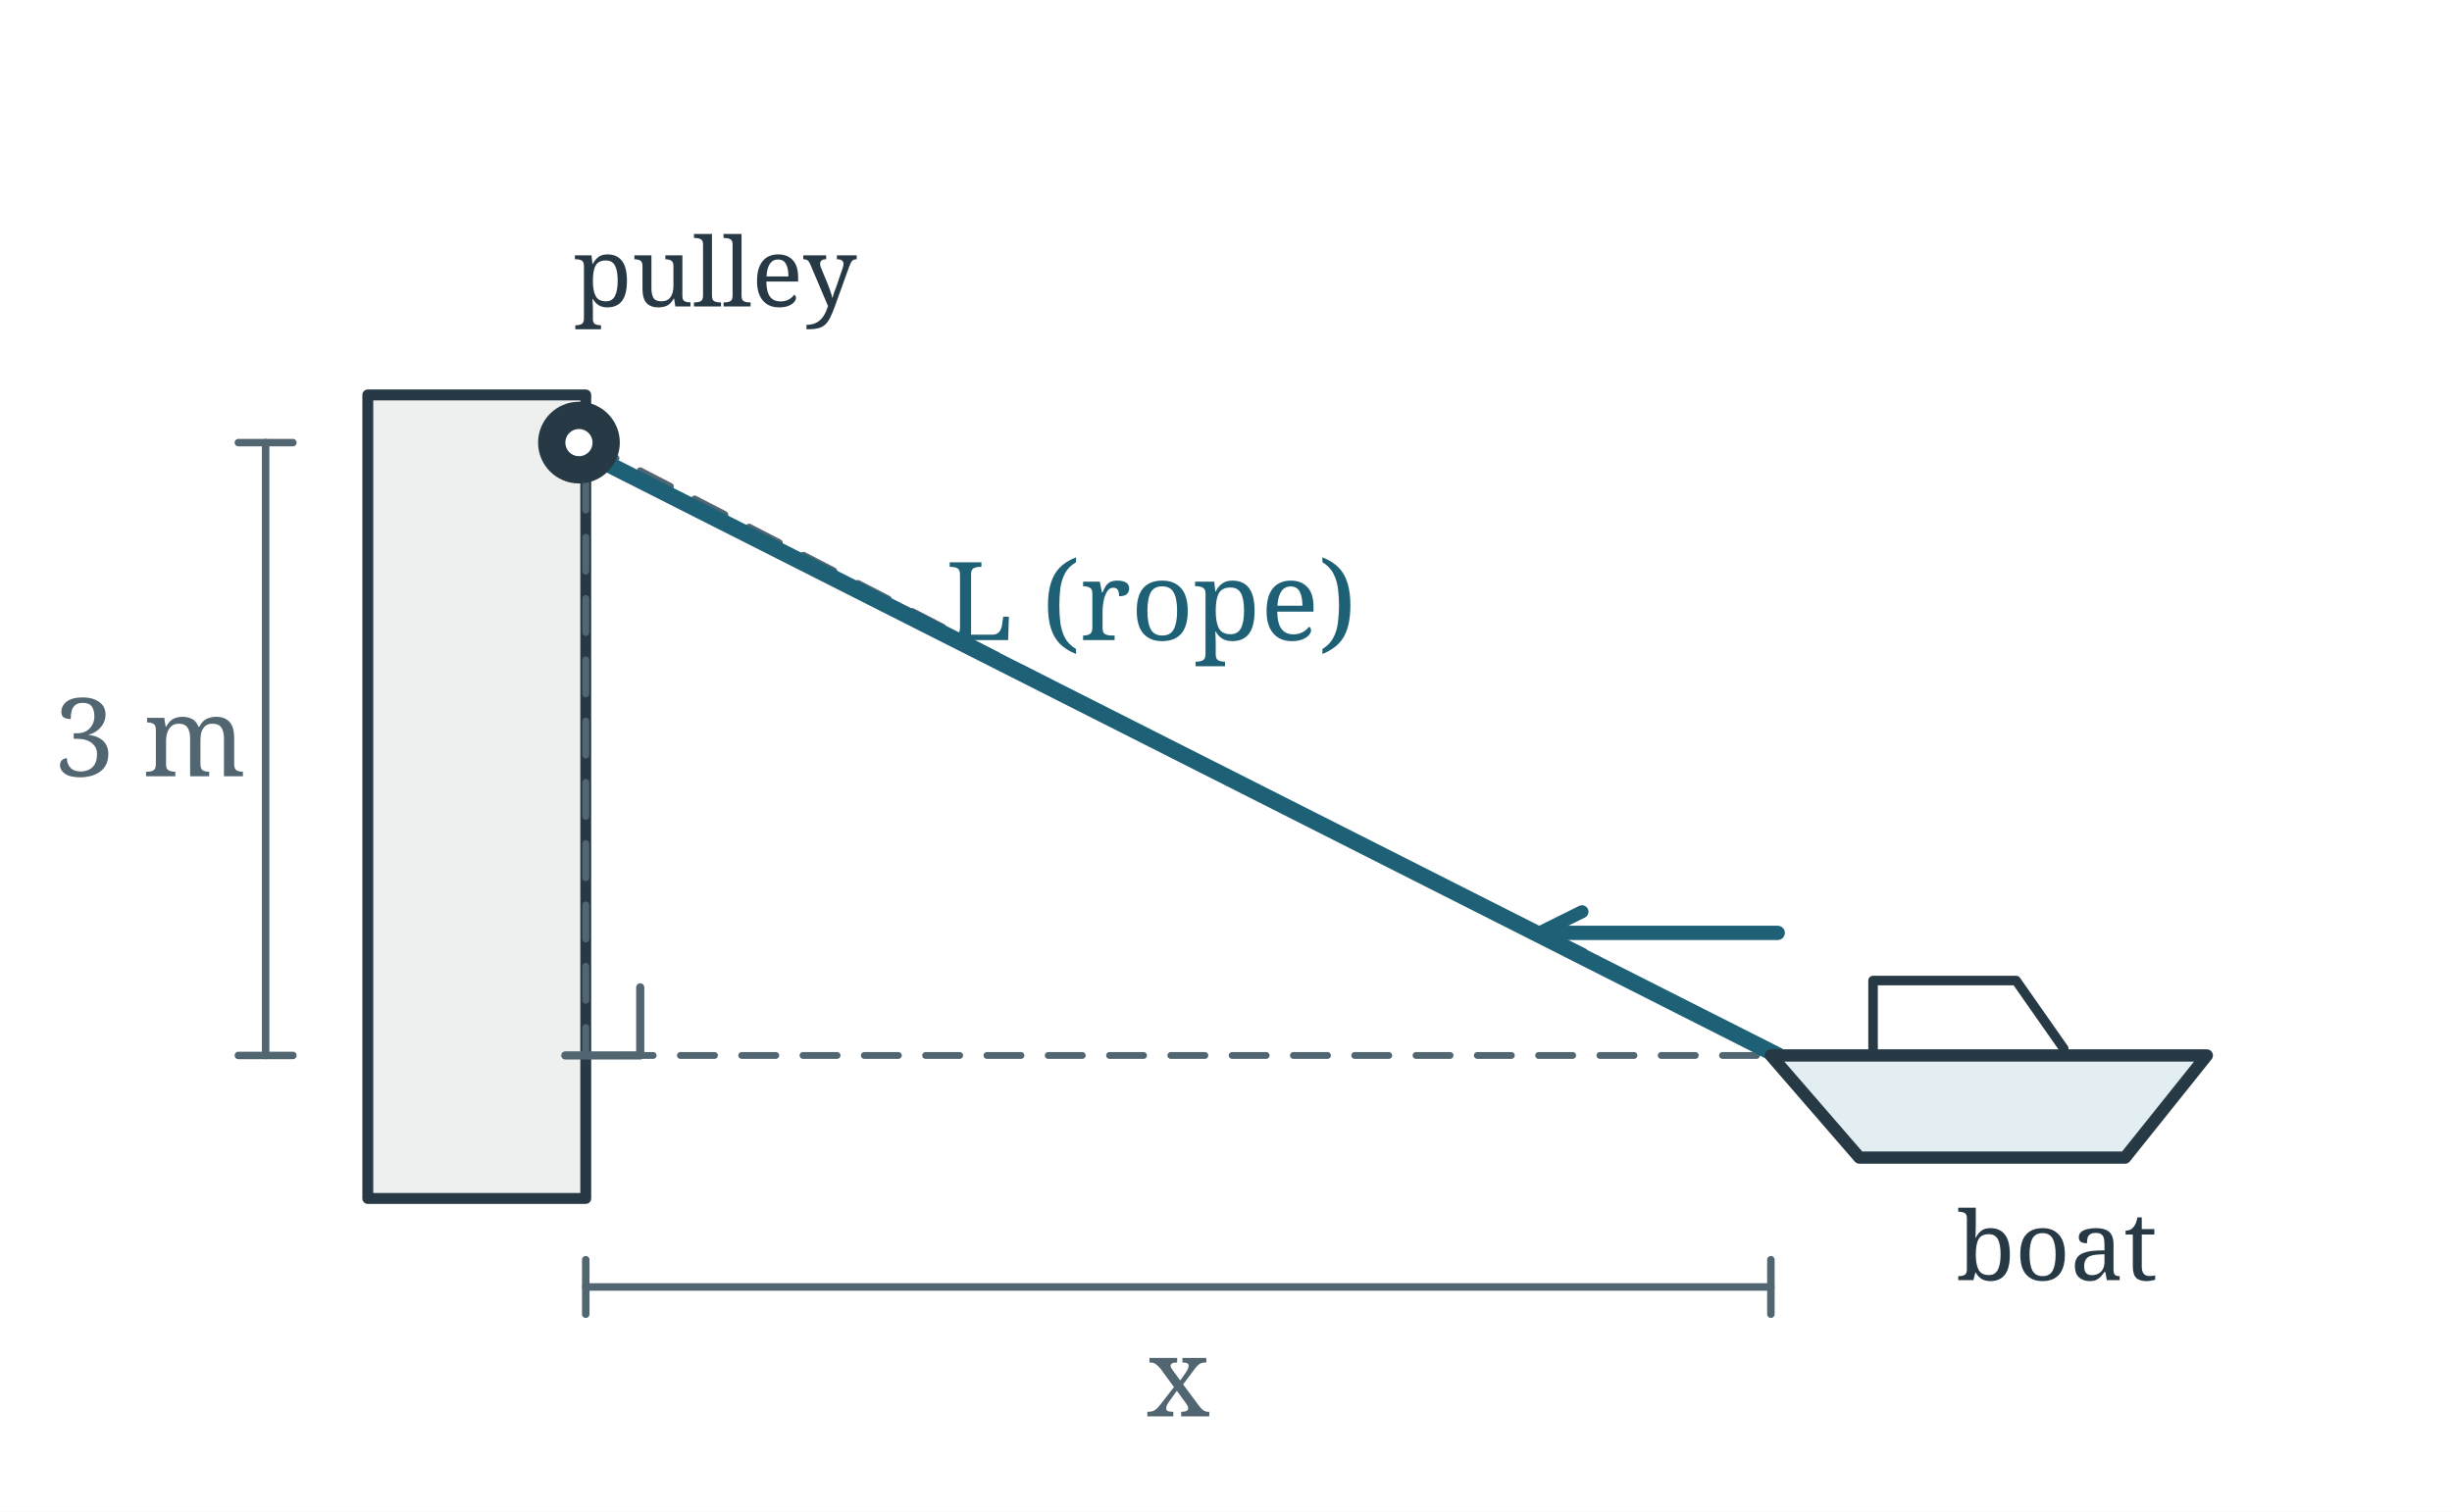
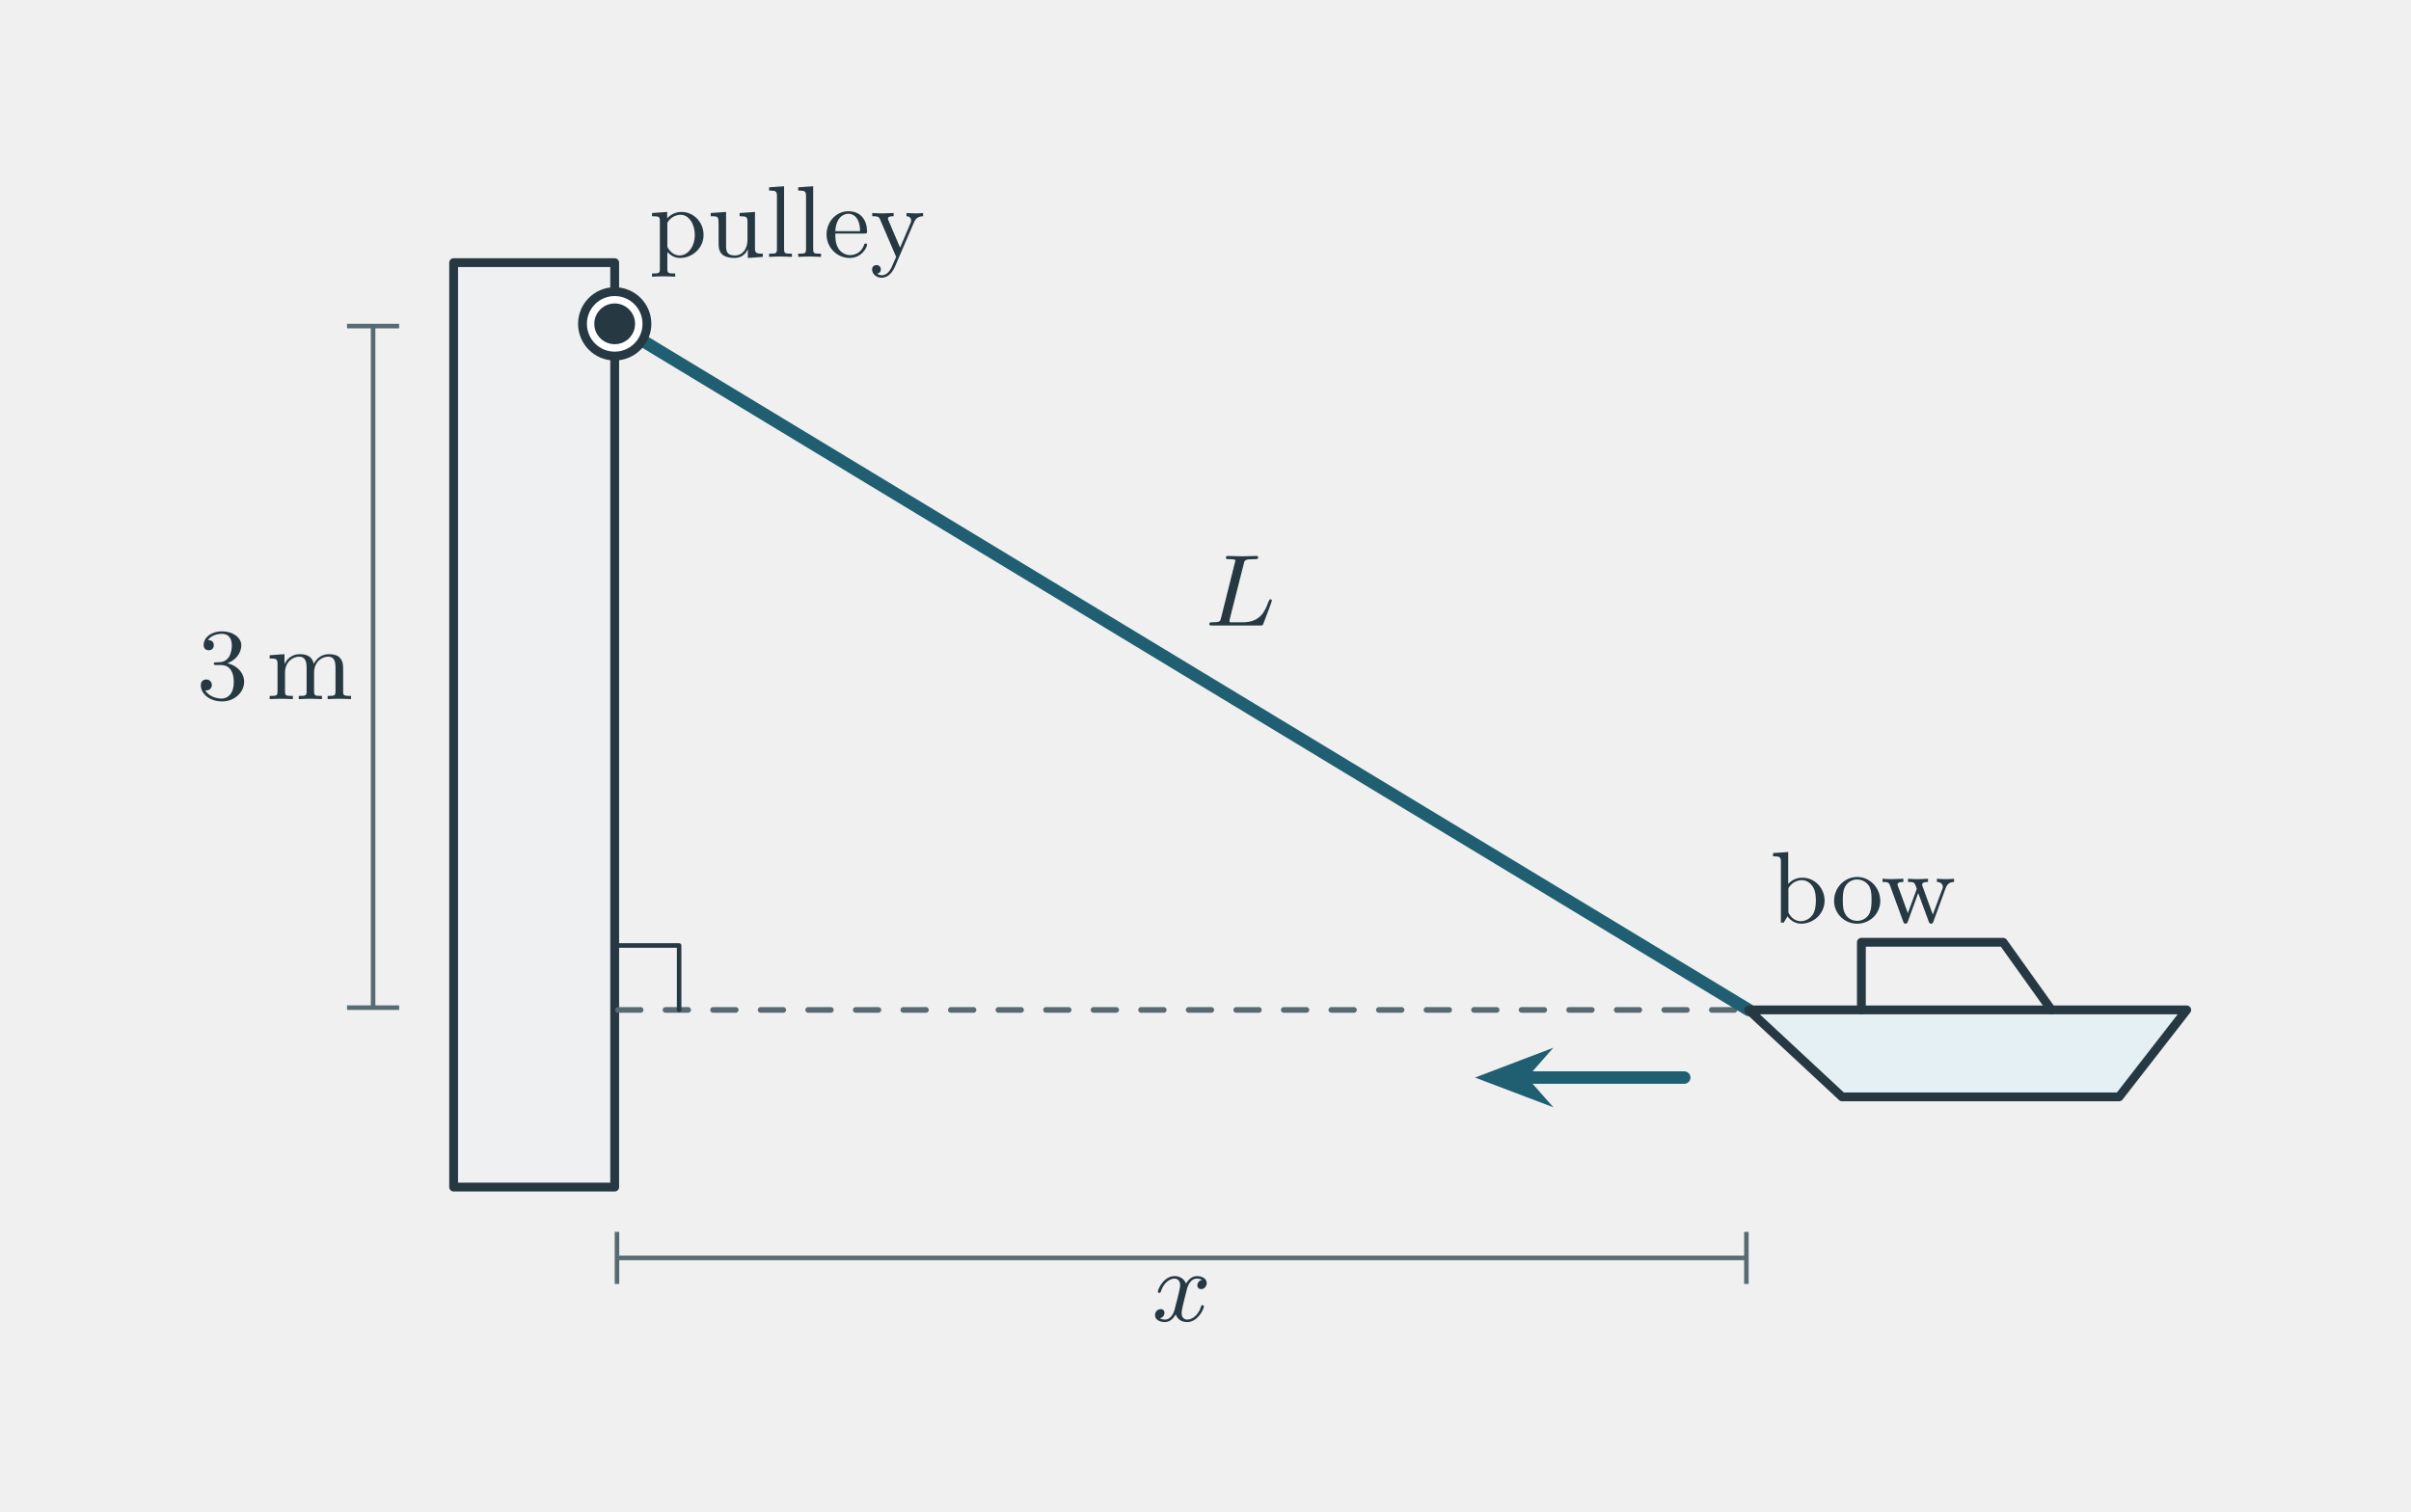
- <svg xmlns="http://www.w3.org/2000/svg" viewBox="0 0 360 222" role="img">
-   <rect width="360" height="222" fill="white" />
-   <path d="M54,58 H86 V176 H54 Z" fill="#edf0ef" stroke="#273944" stroke-width="1.6" stroke-linejoin="round" stroke-linecap="round" />
-   <path d="M86,65 L260,155 H86 Z" fill="none" stroke="#526672" stroke-width="1" stroke-linejoin="round" stroke-linecap="round" stroke-dasharray="5 4" />
-   <path d="M83,155 h11 v-10" fill="none" stroke="#526672" stroke-width="1.2" stroke-linejoin="round" stroke-linecap="round" />
-   <path d="M85,66 L261,155" fill="none" stroke="#1e6176" stroke-width="2.4" stroke-linejoin="round" stroke-linecap="round" />
-   <circle cx="85" cy="65" r="6" fill="#273944" />
-   <circle cx="85" cy="65" r="2" fill="white" />
-   <path d="M260,155 l13,15 h39 l12,-15 Z" fill="#e2eef1" stroke="#273944" stroke-width="1.8" stroke-linejoin="round" stroke-linecap="round" />
-   <path d="M275,154 v-10 h21 l7,10" fill="none" stroke="#273944" stroke-width="1.4" stroke-linejoin="round" stroke-linecap="round" />
-   <text x="169" y="94" text-anchor="middle" font-family="Georgia,serif" font-size="16" fill="#1e6176">L (rope)</text>
-   <path d="M39,65 L39,155" fill="none" stroke="#526672" stroke-width="1.1" stroke-linejoin="round" stroke-linecap="round" />
-   <path d="M43.0,65.0 L35.0,65.0" fill="none" stroke="#526672" stroke-width="1.1" stroke-linejoin="round" stroke-linecap="round" />
-   <path d="M43.0,155.0 L35.0,155.0" fill="none" stroke="#526672" stroke-width="1.1" stroke-linejoin="round" stroke-linecap="round" />
-   <text x="22.0" y="114.0" text-anchor="middle" font-family="Georgia,serif" font-size="16" fill="#526672">3 m</text>
-   <path d="M86,189 L260,189" fill="none" stroke="#526672" stroke-width="1.1" stroke-linejoin="round" stroke-linecap="round" />
-   <path d="M86.0,185.0 L86.0,193.0" fill="none" stroke="#526672" stroke-width="1.1" stroke-linejoin="round" stroke-linecap="round" />
-   <path d="M260.0,185.0 L260.0,193.0" fill="none" stroke="#526672" stroke-width="1.1" stroke-linejoin="round" stroke-linecap="round" />
-   <text x="173.0" y="208.0" text-anchor="middle" font-family="Georgia,serif" font-size="16" fill="#526672">x</text>
-   <path d="M261,137 L226,137" fill="none" stroke="#1e6176" stroke-width="2.1" stroke-linejoin="round" stroke-linecap="round" />
-   <path d="M232.272,133.892 L226,137 L232.272,140.108" fill="none" stroke="#1e6176" stroke-width="1.9" stroke-linejoin="round" stroke-linecap="round" />
-   <text x="105" y="45" text-anchor="middle" font-family="Georgia,serif" font-size="14" fill="#273944">pulley</text>
-   <text x="302" y="188" text-anchor="middle" font-family="Georgia,serif" font-size="14" fill="#273944">boat</text>
+ <svg xmlns="http://www.w3.org/2000/svg" xmlns:xlink="http://www.w3.org/1999/xlink" width="211.206" height="132.403" viewBox="0 0 211.206 132.403">
+   <defs>
+     <g>
+       <g id="glyph-0-0">
+         <path d="M 5.875 -2.188 C 5.875 -2.25 5.812 -2.297 5.75 -2.297 C 5.672 -2.297 5.656 -2.266 5.578 -2.094 C 5.281 -1.297 4.891 -0.281 3.328 -0.281 L 2.438 -0.281 C 2.312 -0.281 2.297 -0.281 2.266 -0.281 C 2.172 -0.297 2.156 -0.297 2.156 -0.359 C 2.156 -0.391 2.156 -0.406 2.188 -0.578 L 3.406 -5.391 C 3.484 -5.734 3.5 -5.812 4.344 -5.812 C 4.578 -5.812 4.672 -5.812 4.672 -5.984 C 4.672 -6.094 4.547 -6.094 4.516 -6.094 C 4.312 -6.094 4.094 -6.078 3.875 -6.078 L 3.234 -6.062 L 2.609 -6.078 L 2.031 -6.094 C 1.969 -6.094 1.844 -6.094 1.844 -5.938 C 1.844 -5.812 1.922 -5.812 2.109 -5.812 C 2.156 -5.812 2.312 -5.812 2.453 -5.797 C 2.609 -5.781 2.672 -5.766 2.672 -5.672 C 2.672 -5.625 2.656 -5.578 2.625 -5.484 L 1.422 -0.672 C 1.344 -0.359 1.328 -0.281 0.656 -0.281 C 0.484 -0.281 0.391 -0.281 0.391 -0.109 C 0.391 0 0.484 0 0.641 0 L 4.859 0 C 5.062 0 5.078 -0.016 5.141 -0.203 C 5.234 -0.422 5.875 -2.109 5.875 -2.188 Z M 5.875 -2.188 " />
+       </g>
+       <g id="glyph-0-1">
+         <path d="M 4.547 -1.281 C 4.547 -1.328 4.516 -1.391 4.422 -1.391 C 4.328 -1.391 4.312 -1.344 4.281 -1.219 C 4.078 -0.578 3.562 -0.125 3.094 -0.125 C 2.844 -0.125 2.594 -0.281 2.594 -0.719 C 2.594 -0.906 2.719 -1.406 2.797 -1.734 L 3.094 -2.922 C 3.203 -3.25 3.469 -3.719 3.922 -3.719 C 4.094 -3.719 4.25 -3.688 4.391 -3.609 C 4.062 -3.547 3.969 -3.25 3.969 -3.125 C 3.969 -2.953 4.094 -2.797 4.312 -2.797 C 4.562 -2.797 4.797 -3.016 4.797 -3.328 C 4.797 -3.734 4.359 -3.938 3.938 -3.938 C 3.406 -3.938 3.094 -3.469 2.984 -3.281 C 2.812 -3.719 2.422 -3.938 1.984 -3.938 C 1.031 -3.938 0.516 -2.797 0.516 -2.562 C 0.516 -2.484 0.578 -2.469 0.641 -2.469 C 0.719 -2.469 0.75 -2.5 0.766 -2.562 C 1.047 -3.438 1.625 -3.719 1.969 -3.719 C 2.234 -3.719 2.469 -3.547 2.469 -3.125 C 2.469 -2.812 2.078 -1.391 1.969 -0.953 C 1.891 -0.672 1.625 -0.125 1.141 -0.125 C 0.953 -0.125 0.766 -0.188 0.672 -0.234 C 0.922 -0.281 1.094 -0.484 1.094 -0.719 C 1.094 -0.953 0.922 -1.047 0.766 -1.047 C 0.5 -1.047 0.266 -0.828 0.266 -0.516 C 0.266 -0.078 0.75 0.094 1.125 0.094 C 1.641 0.094 1.938 -0.328 2.078 -0.578 C 2.297 0.016 2.828 0.094 3.062 0.094 C 4.031 0.094 4.547 -1.062 4.547 -1.281 Z M 4.547 -1.281 " />
+       </g>
+       <g id="glyph-1-0">
+         <path d="M 4.781 -1.922 C 4.781 -3.047 3.906 -3.938 2.859 -3.938 C 2.375 -3.938 1.922 -3.75 1.594 -3.375 L 1.594 -3.938 L 0.266 -3.844 L 0.266 -3.562 C 0.906 -3.562 0.953 -3.516 0.953 -3.125 L 0.953 1.047 C 0.953 1.453 0.859 1.453 0.266 1.453 L 0.266 1.734 C 0.688 1.719 0.859 1.703 1.281 1.703 C 1.719 1.703 1.828 1.719 2.297 1.734 L 2.297 1.453 C 1.719 1.453 1.609 1.453 1.609 1.047 L 1.609 -0.422 C 1.844 -0.203 2.156 0.094 2.734 0.094 C 3.797 0.094 4.781 -0.766 4.781 -1.922 Z M 4.016 -1.922 C 4.016 -0.906 3.406 -0.125 2.688 -0.125 C 2.281 -0.125 1.938 -0.359 1.734 -0.672 C 1.609 -0.844 1.609 -0.859 1.609 -1.031 L 1.609 -3 C 1.922 -3.516 2.406 -3.688 2.781 -3.688 C 3.484 -3.688 4.016 -2.891 4.016 -1.922 Z M 4.016 -1.922 " />
+       </g>
+       <g id="glyph-1-1">
+         <path d="M 4.875 0 L 4.875 -0.281 C 4.281 -0.281 4.188 -0.344 4.188 -0.781 L 4.188 -3.938 L 2.844 -3.844 L 2.844 -3.562 C 3.453 -3.562 3.531 -3.5 3.531 -3.062 L 3.531 -1.484 C 3.531 -0.703 3.094 -0.125 2.438 -0.125 C 1.703 -0.125 1.656 -0.516 1.656 -0.984 L 1.656 -3.938 L 0.312 -3.844 L 0.312 -3.562 C 1 -3.562 1 -3.547 1 -2.75 L 1 -1.406 C 1 -0.828 1 -0.453 1.406 -0.141 C 1.672 0.031 2.031 0.094 2.391 0.094 C 2.859 0.094 3.297 -0.109 3.547 -0.641 L 3.562 -0.641 L 3.562 0.094 Z M 4.875 0 " />
+       </g>
+       <g id="glyph-1-2">
+         <path d="M 2.328 0 L 2.328 -0.281 C 1.734 -0.281 1.641 -0.281 1.641 -0.688 L 1.641 -6.188 L 0.328 -6.094 L 0.328 -5.812 C 0.922 -5.812 1.016 -5.75 1.016 -5.312 L 1.016 -0.688 C 1.016 -0.281 0.906 -0.281 0.328 -0.281 L 0.328 0 C 0.734 -0.016 0.906 -0.031 1.328 -0.031 C 1.734 -0.031 1.891 -0.016 2.328 0 Z M 2.328 0 " />
+       </g>
+       <g id="glyph-1-3">
+         <path d="M 3.812 -1.062 C 3.812 -1.125 3.766 -1.172 3.688 -1.172 C 3.594 -1.172 3.562 -1.109 3.562 -1.078 C 3.25 -0.172 2.469 -0.156 2.328 -0.156 C 1.906 -0.156 1.531 -0.391 1.328 -0.703 C 1.031 -1.141 1.031 -1.672 1.031 -2.047 L 3.562 -2.047 C 3.766 -2.047 3.812 -2.047 3.812 -2.234 C 3.812 -3.156 3.312 -4 2.172 -4 C 1.094 -4 0.266 -3.062 0.266 -1.969 C 0.266 -0.797 1.203 0.094 2.281 0.094 C 3.375 0.094 3.812 -0.859 3.812 -1.062 Z M 3.203 -2.25 L 1.031 -2.25 C 1.109 -3.625 1.922 -3.781 2.172 -3.781 C 2.656 -3.781 3.188 -3.406 3.203 -2.25 Z M 3.203 -2.25 " />
+       </g>
+       <g id="glyph-1-4">
+         <path d="M 4.641 -3.562 L 4.641 -3.844 C 4.359 -3.812 4.078 -3.812 3.969 -3.812 C 3.719 -3.812 3.438 -3.828 3.188 -3.844 L 3.188 -3.562 C 3.594 -3.547 3.594 -3.234 3.594 -3.188 C 3.594 -3.094 3.562 -3 3.531 -2.938 L 2.625 -0.812 L 1.625 -3.156 C 1.562 -3.281 1.562 -3.344 1.562 -3.344 C 1.562 -3.562 1.875 -3.562 2.062 -3.562 L 2.062 -3.844 L 1.078 -3.812 C 1.047 -3.812 0.531 -3.812 0.188 -3.844 L 0.188 -3.562 C 0.594 -3.562 0.766 -3.547 0.859 -3.312 L 2.281 0 L 2.047 0.531 C 1.859 1 1.594 1.609 1.016 1.609 C 0.797 1.609 0.641 1.484 0.609 1.469 C 0.688 1.469 0.938 1.391 0.938 1.094 C 0.938 0.859 0.766 0.719 0.562 0.719 C 0.344 0.719 0.172 0.859 0.172 1.094 C 0.172 1.5 0.547 1.828 1.016 1.828 C 1.594 1.828 1.984 1.312 2.188 0.828 L 3.812 -2.953 C 3.906 -3.188 4.062 -3.547 4.641 -3.562 Z M 4.641 -3.562 " />
+       </g>
+       <g id="glyph-1-5">
+         <path d="M 4.781 -1.922 C 4.781 -3.047 3.906 -3.938 2.828 -3.938 C 2.219 -3.938 1.797 -3.625 1.594 -3.391 L 1.594 -6.188 L 0.266 -6.094 L 0.266 -5.812 C 0.875 -5.812 0.953 -5.75 0.953 -5.312 L 0.953 0 L 1.203 0 L 1.531 -0.547 C 1.812 -0.156 2.25 0.094 2.734 0.094 C 3.797 0.094 4.781 -0.766 4.781 -1.922 Z M 4.016 -1.938 C 4.016 -1.516 3.969 -1.047 3.734 -0.688 C 3.531 -0.406 3.172 -0.125 2.688 -0.125 C 2.297 -0.125 1.953 -0.344 1.734 -0.672 C 1.609 -0.859 1.609 -0.859 1.609 -1.031 L 1.609 -2.844 C 1.609 -3.016 1.609 -3.031 1.719 -3.172 C 2.016 -3.578 2.453 -3.719 2.797 -3.719 C 3.172 -3.719 3.531 -3.5 3.766 -3.125 C 4 -2.75 4.016 -2.219 4.016 -1.938 Z M 4.016 -1.938 " />
+       </g>
+       <g id="glyph-1-6">
+         <path d="M 4.312 -1.906 C 4.312 -3.062 3.391 -4 2.297 -4 C 1.156 -4 0.266 -3.047 0.266 -1.906 C 0.266 -0.781 1.188 0.094 2.281 0.094 C 3.422 0.094 4.312 -0.797 4.312 -1.906 Z M 3.547 -1.984 C 3.547 -1.656 3.547 -1.141 3.328 -0.734 C 3.078 -0.328 2.672 -0.156 2.297 -0.156 C 1.844 -0.156 1.469 -0.375 1.266 -0.719 C 1.031 -1.094 1.031 -1.562 1.031 -1.984 C 1.031 -2.312 1.031 -2.812 1.25 -3.188 C 1.516 -3.641 1.969 -3.781 2.281 -3.781 C 2.797 -3.781 3.156 -3.484 3.344 -3.188 C 3.547 -2.812 3.547 -2.359 3.547 -1.984 Z M 3.547 -1.984 " />
+       </g>
+       <g id="glyph-1-7">
+         <path d="M 6.438 -3.562 L 6.438 -3.844 C 6.078 -3.812 6.062 -3.812 5.766 -3.812 C 5.422 -3.812 5.297 -3.812 4.938 -3.844 L 4.938 -3.562 C 5.328 -3.562 5.453 -3.312 5.453 -3.141 C 5.453 -3.047 5.438 -3 5.406 -2.938 L 4.578 -0.703 L 3.688 -3.156 C 3.641 -3.266 3.641 -3.297 3.641 -3.312 C 3.641 -3.547 3.922 -3.562 4.156 -3.562 L 4.156 -3.844 C 3.734 -3.812 3.375 -3.812 3.234 -3.812 C 2.953 -3.812 2.688 -3.812 2.406 -3.844 L 2.406 -3.562 C 2.688 -3.562 2.875 -3.562 2.969 -3.438 C 3.047 -3.344 3.172 -2.984 3.172 -2.953 L 3.125 -2.828 L 2.391 -0.828 L 1.547 -3.141 C 1.484 -3.281 1.484 -3.297 1.484 -3.328 C 1.484 -3.562 1.844 -3.562 2 -3.562 L 2 -3.844 L 1.031 -3.812 C 0.734 -3.812 0.484 -3.812 0.172 -3.844 L 0.172 -3.562 C 0.609 -3.562 0.719 -3.547 0.828 -3.25 L 1.984 -0.094 C 2.031 0.016 2.047 0.094 2.188 0.094 C 2.312 0.094 2.359 0 2.391 -0.094 L 3.297 -2.594 L 4.219 -0.094 C 4.25 0 4.297 0.094 4.422 0.094 C 4.562 0.094 4.578 0.016 4.625 -0.078 L 5.688 -2.984 C 5.875 -3.531 6.25 -3.562 6.438 -3.562 Z M 6.438 -3.562 " />
+       </g>
+       <g id="glyph-1-8">
+         <path d="M 4.188 -1.516 C 4.188 -2.297 3.578 -2.953 2.719 -3.141 C 3.547 -3.453 3.938 -4.109 3.938 -4.719 C 3.938 -5.406 3.188 -5.938 2.25 -5.938 C 1.328 -5.938 0.641 -5.422 0.641 -4.734 C 0.641 -4.438 0.828 -4.281 1.094 -4.281 C 1.344 -4.281 1.531 -4.453 1.531 -4.719 C 1.531 -5.031 1.328 -5.172 1.016 -5.172 C 1.25 -5.547 1.797 -5.719 2.234 -5.719 C 2.969 -5.719 3.109 -5.125 3.109 -4.703 C 3.109 -4.438 3.062 -4.016 2.844 -3.672 C 2.562 -3.281 2.25 -3.25 1.984 -3.234 C 1.766 -3.219 1.75 -3.219 1.672 -3.219 C 1.594 -3.219 1.531 -3.203 1.531 -3.109 C 1.531 -2.984 1.594 -2.984 1.75 -2.984 L 2.172 -2.984 C 2.938 -2.984 3.281 -2.359 3.281 -1.516 C 3.281 -0.375 2.672 -0.047 2.219 -0.047 C 2.047 -0.047 1.188 -0.094 0.781 -0.766 C 1.109 -0.719 1.359 -0.938 1.359 -1.234 C 1.359 -1.531 1.141 -1.719 0.875 -1.719 C 0.656 -1.719 0.391 -1.594 0.391 -1.219 C 0.391 -0.422 1.219 0.203 2.25 0.203 C 3.359 0.203 4.188 -0.609 4.188 -1.516 Z M 4.188 -1.516 " />
+       </g>
+       <g id="glyph-1-9">
+         <path d="M 7.438 0 L 7.438 -0.281 C 6.984 -0.281 6.75 -0.281 6.75 -0.547 L 6.75 -2.266 C 6.75 -3.047 6.75 -3.297 6.453 -3.625 C 6.266 -3.844 5.906 -3.938 5.5 -3.938 C 4.859 -3.938 4.422 -3.562 4.172 -3.094 C 4.062 -3.625 3.703 -3.938 2.953 -3.938 C 2.234 -3.938 1.797 -3.484 1.609 -3.062 L 1.609 -3.938 L 0.312 -3.844 L 0.312 -3.562 C 0.922 -3.562 1 -3.5 1 -3.062 L 1 -0.688 C 1 -0.281 0.906 -0.281 0.312 -0.281 L 0.312 0 C 0.734 -0.016 0.906 -0.031 1.328 -0.031 C 1.75 -0.031 1.875 -0.016 2.344 0 L 2.344 -0.281 C 1.75 -0.281 1.656 -0.281 1.656 -0.688 L 1.656 -2.312 C 1.656 -3.281 2.359 -3.719 2.891 -3.719 C 3.375 -3.719 3.547 -3.375 3.547 -2.75 L 3.547 -0.688 C 3.547 -0.281 3.438 -0.281 2.859 -0.281 L 2.859 0 C 3.281 -0.016 3.438 -0.031 3.875 -0.031 C 4.297 -0.031 4.422 -0.016 4.891 0 L 4.891 -0.281 C 4.297 -0.281 4.203 -0.281 4.203 -0.688 L 4.203 -2.312 C 4.203 -3.281 4.891 -3.719 5.438 -3.719 C 5.922 -3.719 6.078 -3.375 6.078 -2.75 L 6.078 -0.688 C 6.078 -0.281 5.984 -0.281 5.391 -0.281 L 5.391 0 C 5.812 -0.016 5.984 -0.031 6.422 -0.031 C 6.844 -0.031 6.953 -0.016 7.438 0 Z M 7.438 0 " />
+       </g>
+     </g>
+   </defs>
+   <path fill-rule="nonzero" fill="rgb(93.451%, 94.156%, 94.51%)" fill-opacity="1" stroke-width="0.777" stroke-linecap="round" stroke-linejoin="round" stroke="rgb(14.902%, 22.353%, 26.276%)" stroke-opacity="1" stroke-miterlimit="10" d="M 33.448 18.709 L 33.448 100.063 L 47.621 100.063 L 47.621 18.709 Z M 33.448 18.709 " transform="matrix(0.995511, 0, 0, -0.995511, 6.440122, 122.6251)" />
+   <path fill="none" stroke-width="0.498" stroke-linecap="round" stroke-linejoin="round" stroke="rgb(34.511%, 41.57%, 45.096%)" stroke-opacity="1" stroke-dasharray="1.993 2.192" stroke-miterlimit="10" d="M 47.908 34.299 L 147.405 34.299 " transform="matrix(0.995511, 0, 0, -0.995511, 6.440122, 122.6251)" />
+   <path fill="none" stroke-width="1.096" stroke-linecap="round" stroke-linejoin="round" stroke="rgb(12.549%, 37.256%, 44.707%)" stroke-opacity="1" stroke-miterlimit="10" d="M 47.621 94.679 L 147.405 34.299 " transform="matrix(0.995511, 0, 0, -0.995511, 6.440122, 122.6251)" />
+   <g fill="rgb(14.902%, 22.353%, 26.276%)" fill-opacity="1">
+     <use xlink:href="#glyph-0-0" x="105.546" y="54.801" />
+   </g>
+   <path fill-rule="nonzero" fill="rgb(100%, 100%, 100%)" fill-opacity="1" stroke-width="0.777" stroke-linecap="round" stroke-linejoin="round" stroke="rgb(14.902%, 22.353%, 26.276%)" stroke-opacity="1" stroke-miterlimit="10" d="M 50.458 94.679 C 50.458 96.245 49.187 97.512 47.621 97.512 C 46.056 97.512 44.788 96.245 44.788 94.679 C 44.788 93.113 46.056 91.842 47.621 91.842 C 49.187 91.842 50.458 93.113 50.458 94.679 Z M 50.458 94.679 " transform="matrix(0.995511, 0, 0, -0.995511, 6.440122, 122.6251)" />
+   <path fill-rule="nonzero" fill="rgb(14.902%, 22.353%, 26.276%)" fill-opacity="1" d="M 55.633 28.371 C 55.633 27.387 54.836 26.586 53.848 26.586 C 52.863 26.586 52.062 27.387 52.062 28.371 C 52.062 29.359 52.863 30.156 53.848 30.156 C 54.836 30.156 55.633 29.359 55.633 28.371 Z M 55.633 28.371 " />
+   <g fill="rgb(14.902%, 22.353%, 26.276%)" fill-opacity="1">
+     <use xlink:href="#glyph-1-0" x="56.852" y="22.506" />
+     <use xlink:href="#glyph-1-1" x="61.949" y="22.506" />
+     <use xlink:href="#glyph-1-2" x="67.045" y="22.506" />
+     <use xlink:href="#glyph-1-2" x="69.594" y="22.506" />
+     <use xlink:href="#glyph-1-3" x="72.142" y="22.506" />
+     <use xlink:href="#glyph-1-4" x="76.223" y="22.506" />
+   </g>
+   <path fill="none" stroke-width="0.399" stroke-linecap="round" stroke-linejoin="round" stroke="rgb(14.902%, 22.353%, 26.276%)" stroke-opacity="1" stroke-miterlimit="10" d="M 47.621 39.969 L 53.291 39.969 L 53.291 34.299 " transform="matrix(0.995511, 0, 0, -0.995511, 6.440122, 122.6251)" />
+   <path fill-rule="nonzero" fill="rgb(89.412%, 94.119%, 95.293%)" fill-opacity="1" stroke-width="0.777" stroke-linecap="round" stroke-linejoin="round" stroke="rgb(14.902%, 22.353%, 26.276%)" stroke-opacity="1" stroke-miterlimit="10" d="M 147.405 34.299 L 155.626 26.647 L 180.001 26.647 L 185.953 34.299 Z M 147.405 34.299 " transform="matrix(0.995511, 0, 0, -0.995511, 6.440122, 122.6251)" />
+   <path fill="none" stroke-width="0.777" stroke-linecap="round" stroke-linejoin="round" stroke="rgb(14.902%, 22.353%, 26.276%)" stroke-opacity="1" stroke-miterlimit="10" d="M 157.325 34.299 L 157.325 40.251 L 169.799 40.251 L 174.048 34.299 " transform="matrix(0.995511, 0, 0, -0.995511, 6.440122, 122.6251)" />
+   <g fill="rgb(14.902%, 22.353%, 26.276%)" fill-opacity="1">
+     <use xlink:href="#glyph-1-5" x="155.055" y="80.832" />
+   </g>
+   <g fill="rgb(14.902%, 22.353%, 26.276%)" fill-opacity="1">
+     <use xlink:href="#glyph-1-6" x="160.402" y="80.832" />
+   </g>
+   <g fill="rgb(14.902%, 22.353%, 26.276%)" fill-opacity="1">
+     <use xlink:href="#glyph-1-7" x="164.739" y="80.832" />
+   </g>
+   <path fill="none" stroke-width="1.096" stroke-linecap="round" stroke-linejoin="round" stroke="rgb(12.549%, 37.256%, 44.707%)" stroke-opacity="1" stroke-miterlimit="10" d="M 141.735 28.346 L 127.448 28.346 " transform="matrix(0.995511, 0, 0, -0.995511, 6.440122, 122.6251)" />
+   <path fill-rule="nonzero" fill="rgb(12.549%, 37.256%, 44.707%)" fill-opacity="1" stroke-width="1.096" stroke-linecap="round" stroke-linejoin="miter" stroke="rgb(12.549%, 37.256%, 44.707%)" stroke-opacity="1" stroke-miterlimit="10" d="M 5.242 0.001 L 1.769 1.319 L 2.934 0.001 L 1.769 -1.322 Z M 5.242 0.001 " transform="matrix(-0.995511, 0, 0, 0.995511, 135.9681, 94.40553)" />
+   <path fill="none" stroke-width="0.399" stroke-linecap="round" stroke-linejoin="round" stroke="rgb(34.511%, 41.57%, 45.096%)" stroke-opacity="1" stroke-miterlimit="10" d="M 26.362 34.597 L 26.362 94.381 " transform="matrix(0.995511, 0, 0, -0.995511, 6.440122, 122.6251)" />
+   <path fill="none" stroke-width="0.399" stroke-linecap="butt" stroke-linejoin="miter" stroke="rgb(34.511%, 41.57%, 45.096%)" stroke-opacity="1" stroke-miterlimit="10" d="M 0 2.291 L 0 -2.292 " transform="matrix(0, 0.995511, 0.995511, 0, 32.68409, 88.28087)" />
+   <path fill="none" stroke-width="0.399" stroke-linecap="butt" stroke-linejoin="miter" stroke="rgb(34.511%, 41.57%, 45.096%)" stroke-opacity="1" stroke-miterlimit="10" d="M -0 2.292 L -0 -2.291 " transform="matrix(0, -0.995511, -0.995511, 0, 32.68409, 28.57021)" />
+   <g fill="rgb(14.902%, 22.353%, 26.276%)" fill-opacity="1">
+     <use xlink:href="#glyph-1-8" x="17.199" y="61.25" />
+   </g>
+   <g fill="rgb(14.902%, 22.353%, 26.276%)" fill-opacity="1">
+     <use xlink:href="#glyph-1-9" x="23.312" y="61.25" />
+   </g>
+   <path fill="none" stroke-width="0.399" stroke-linecap="round" stroke-linejoin="round" stroke="rgb(34.511%, 41.57%, 45.096%)" stroke-opacity="1" stroke-miterlimit="10" d="M 47.92 12.474 L 147.103 12.474 " transform="matrix(0.995511, 0, 0, -0.995511, 6.440122, 122.6251)" />
+   <path fill="none" stroke-width="0.399" stroke-linecap="butt" stroke-linejoin="miter" stroke="rgb(34.511%, 41.57%, 45.096%)" stroke-opacity="1" stroke-miterlimit="10" d="M 0 2.29 L 0 -2.293 " transform="matrix(-0.995511, 0, 0, 0.995511, 54.04713, 110.2084)" />
+   <path fill="none" stroke-width="0.399" stroke-linecap="butt" stroke-linejoin="miter" stroke="rgb(34.511%, 41.57%, 45.096%)" stroke-opacity="1" stroke-miterlimit="10" d="M 0.001 2.293 L 0.001 -2.29 " transform="matrix(0.995511, 0, 0, -0.995511, 152.9834, 110.2084)" />
+   <g fill="rgb(14.902%, 22.353%, 26.276%)" fill-opacity="1">
+     <use xlink:href="#glyph-0-1" x="100.914" y="115.738" />
+   </g>
</svg>
